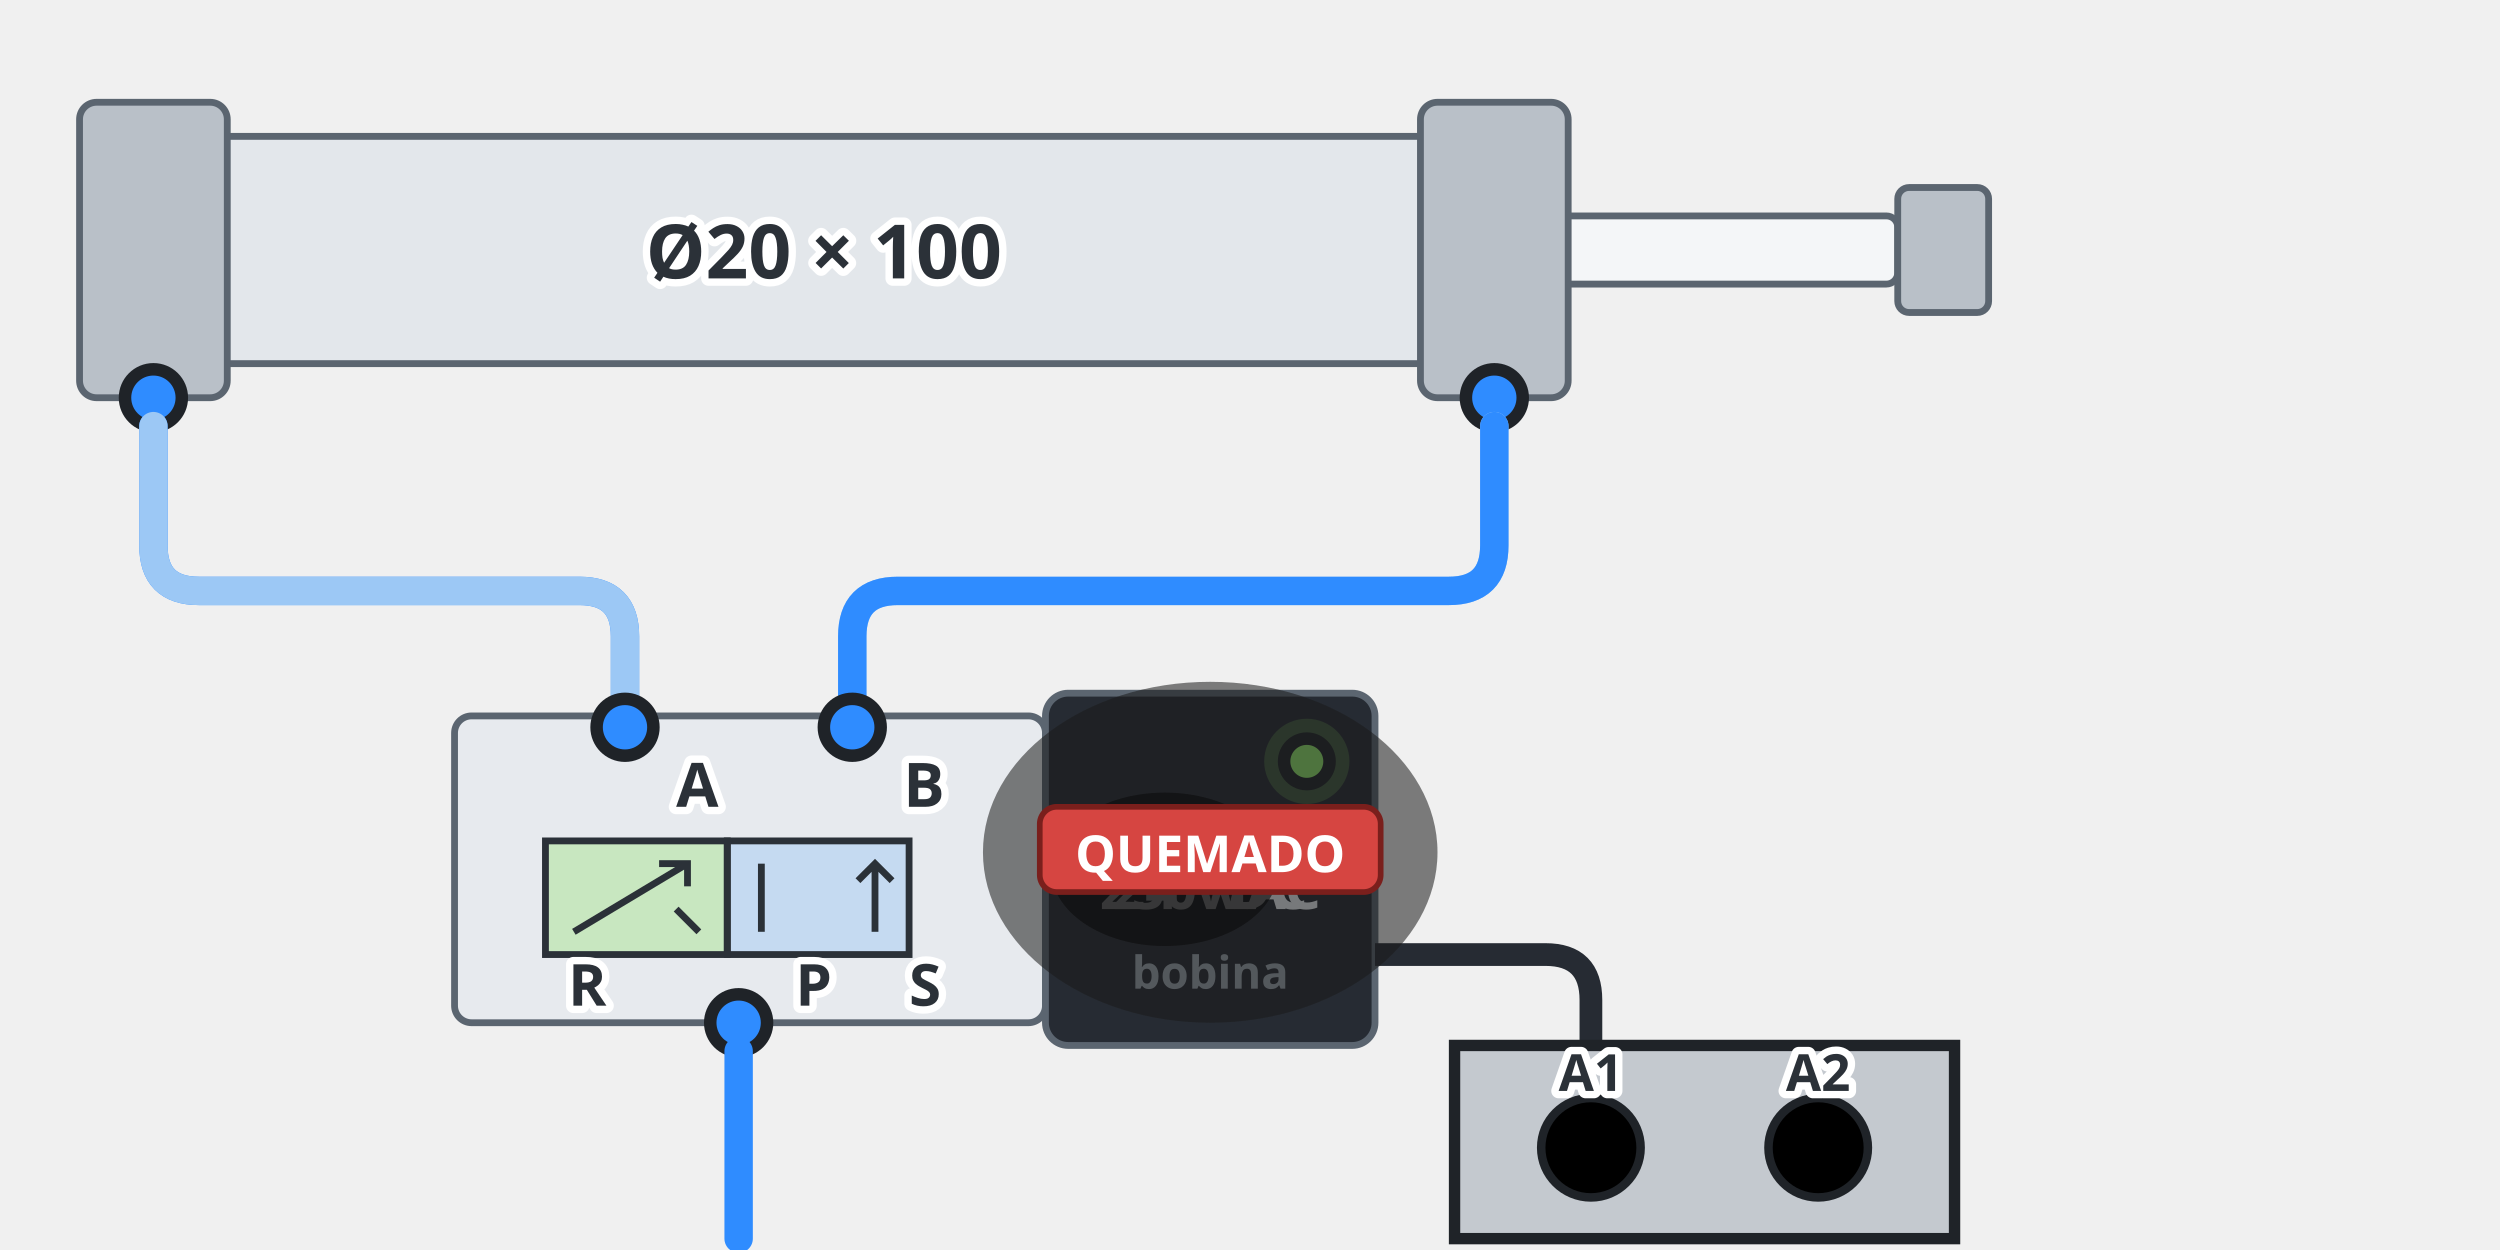
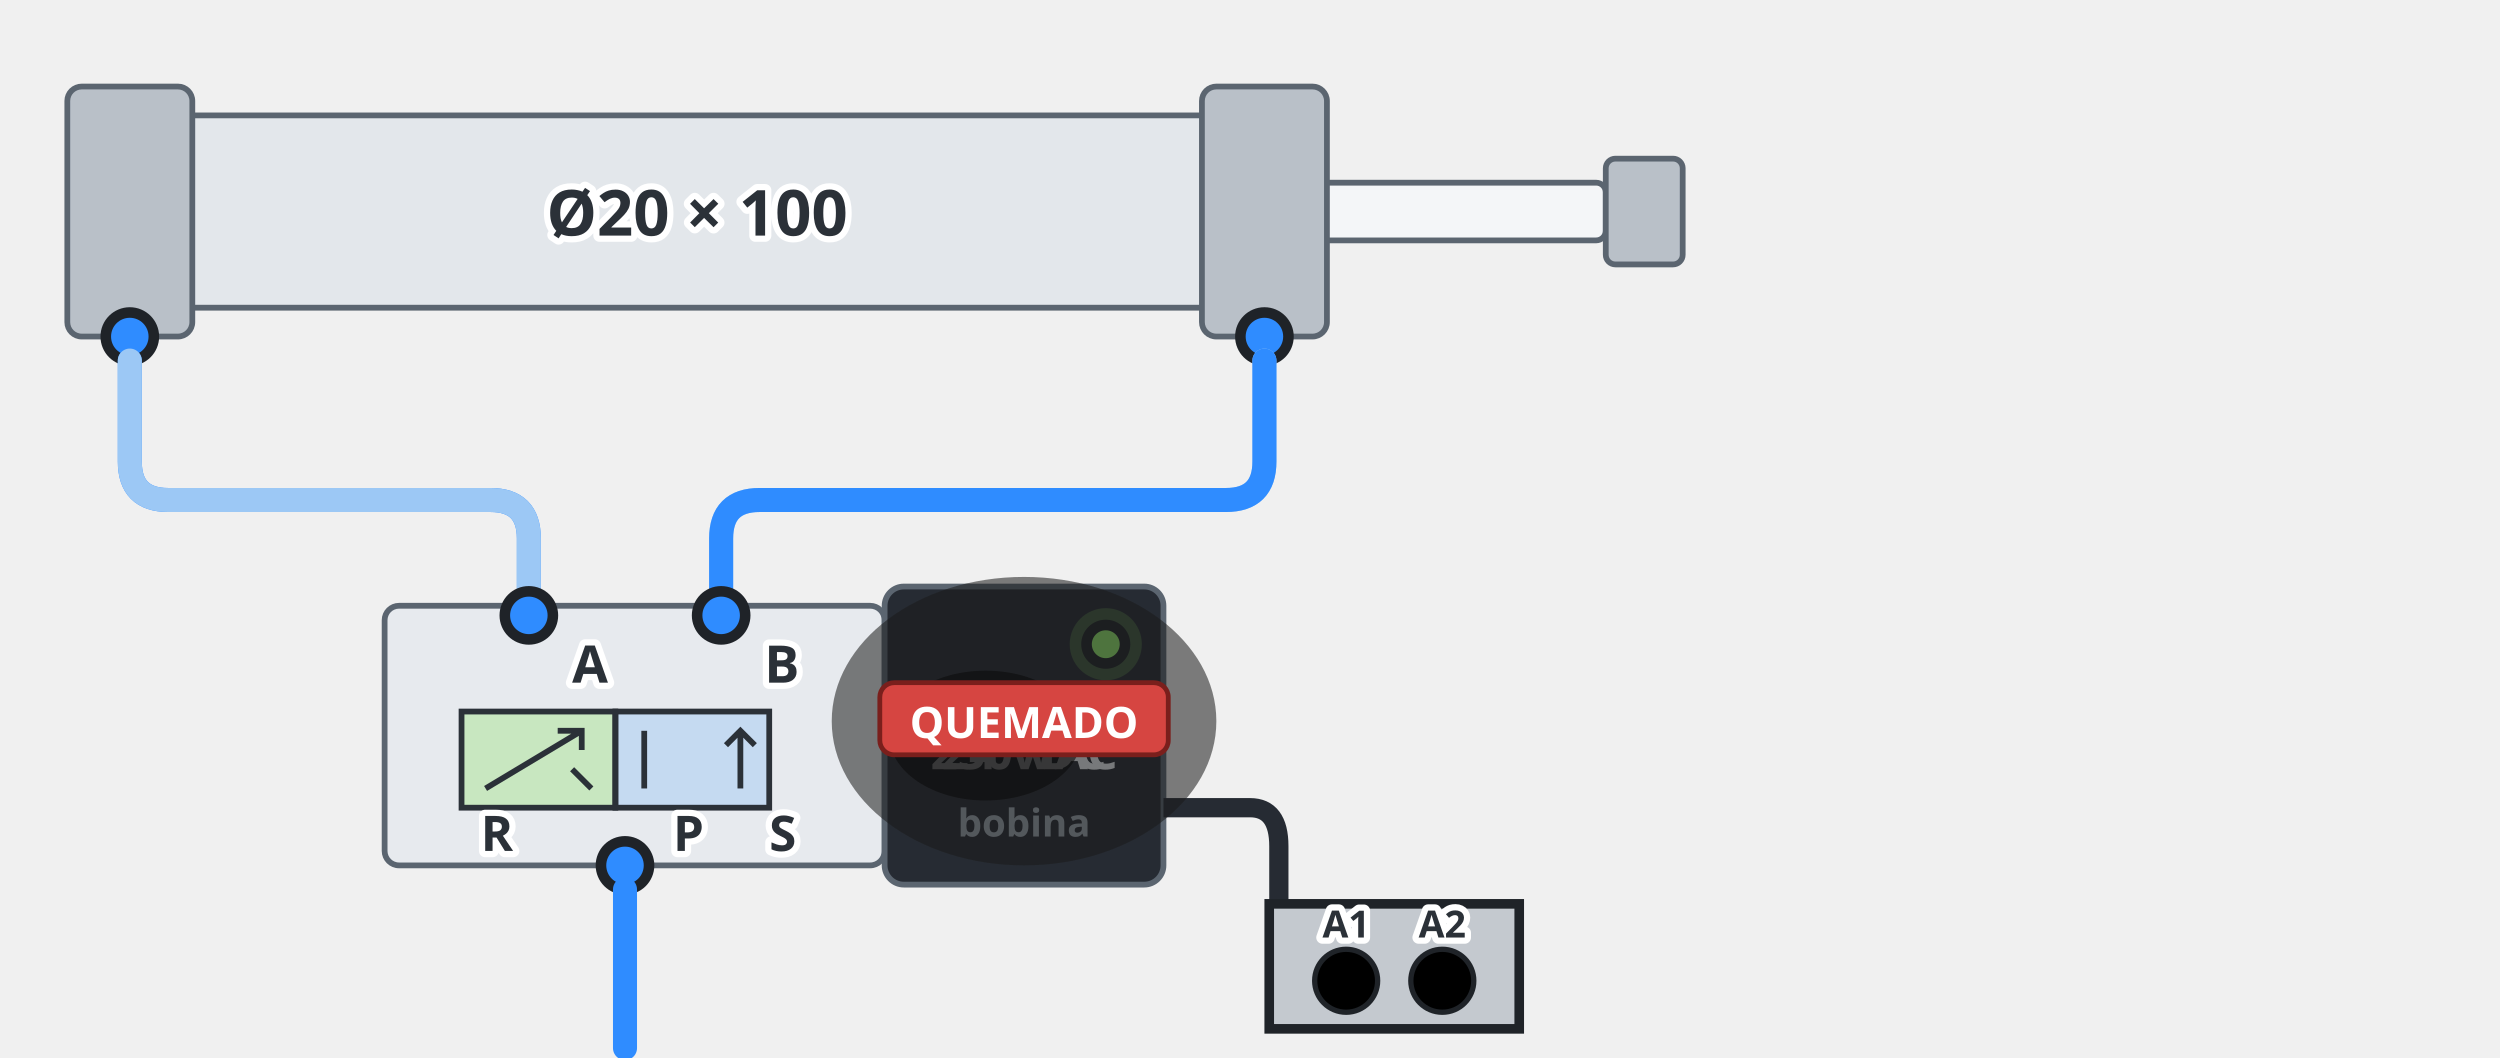
- <svg xmlns="http://www.w3.org/2000/svg" viewBox="0 0 440 220" width="440" height="220" font-family="Segoe UI,Noto Sans,Arial,sans-serif">
+ <svg xmlns="http://www.w3.org/2000/svg" viewBox="0 0 520 220" width="520" height="220" font-family="Segoe UI,Noto Sans,Arial,sans-serif">
  <defs>
    <pattern id="jwc-hys" width="5" height="5" patternUnits="userSpaceOnUse" patternTransform="rotate(45)">
      <rect width="5" height="5" fill="#f0a020" fill-opacity=".18" />
      <line x1="0" y1="0" x2="0" y2="5" stroke="#f0a020" stroke-width="1.4" />
    </pattern>
  </defs>
-   <g data-translate="out.position:0:1:x:80">
+   <g data-translate="out.position:0:1:x:140">
    <rect x="150" y="38" width="184" height="12" rx="2" fill="#f4f6f8" stroke="#5b6570" stroke-width="1.2" />
    <rect x="334" y="33" width="16" height="22" rx="2" fill="#b9c0c8" stroke="#5b6570" stroke-width="1.2" />
  </g>
  <rect x="20" y="24" width="250" height="40" rx="4" fill="#e3e7eb" stroke="#5b6570" stroke-width="1.2" />
  <rect x="14" y="18" width="26" height="52" rx="3" fill="#b9c0c8" stroke="#5b6570" stroke-width="1.2" />
  <rect x="250" y="18" width="26" height="52" rx="3" fill="#b9c0c8" stroke="#5b6570" stroke-width="1.2" />
  <text x="145" y="49" font-size="13.2" font-weight="800" fill="#2b3138" text-anchor="middle" stroke="#ffffff" stroke-width="2.6" paint-order="stroke" stroke-linejoin="round">Ø20 × 100</text>
  <circle cx="27" cy="70" r="5" fill="#2f8cff" stroke="#1f2328" stroke-width="2.2" />
  <circle cx="263" cy="70" r="5" fill="#2f8cff" stroke="#1f2328" stroke-width="2.2" />
  <g data-show="out.energized">
    <path d="M27 75 V96 Q27 104 35 104 H102 Q110 104 110 112 V126" fill="none" stroke="#2f8cff" stroke-width="5" stroke-linecap="round" />
    <path d="M263 75 V96 Q263 104 255 104 H158 Q150 104 150 112 V126" fill="none" stroke="#9cc8f5" stroke-width="5" stroke-linecap="round" />
  </g>
  <g data-show="!out.energized">
    <path d="M27 75 V96 Q27 104 35 104 H102 Q110 104 110 112 V126" fill="none" stroke="#9cc8f5" stroke-width="5" stroke-linecap="round" />
    <path d="M263 75 V96 Q263 104 255 104 H158 Q150 104 150 112 V126" fill="none" stroke="#2f8cff" stroke-width="5" stroke-linecap="round" />
  </g>
  <rect x="80" y="126" width="104" height="54" rx="3" fill="#e7eaee" stroke="#5b6570" stroke-width="1.2" />
  <circle cx="110" cy="128" r="5" fill="#2f8cff" stroke="#1f2328" stroke-width="2.2" />
  <text x="119" y="142" font-size="10.8" font-weight="800" fill="#2b3138" text-anchor="600" stroke="#ffffff" stroke-width="2.6" paint-order="stroke" stroke-linejoin="round">A</text>
  <circle cx="150" cy="128" r="5" fill="#2f8cff" stroke="#1f2328" stroke-width="2.2" />
  <text x="159" y="142" font-size="10.8" font-weight="800" fill="#2b3138" text-anchor="600" stroke="#ffffff" stroke-width="2.6" paint-order="stroke" stroke-linejoin="round">B</text>
  <rect x="96" y="148" width="32" height="20" fill="#8ee26a" stroke="none" stroke-width="0" opacity=".35" data-show="out.energized" />
  <rect x="128" y="148" width="32" height="20" fill="#9cc8f5" stroke="none" stroke-width="0" opacity=".45" data-show="!out.energized" />
  <g stroke="#2b3138" stroke-width="1.2" fill="none">
    <rect x="96" y="148" width="32" height="20" />
    <rect x="128" y="148" width="32" height="20" />
  </g>
  <path d="M101 164 l20 -12 M116 152 h5 v4 M123 164 l-4 -4" fill="none" stroke="#2b3138" stroke-width="1.2" />
  <path d="M134 152 v12 M154 164 v-12 M151 155 l3 -3 l3 3" fill="none" stroke="#2b3138" stroke-width="1.2" />
  <text x="100" y="177" font-size="10.2" font-weight="800" fill="#2b3138" text-anchor="600" stroke="#ffffff" stroke-width="2.6" paint-order="stroke" stroke-linejoin="round">R</text>
  <text x="140" y="177" font-size="10.2" font-weight="800" fill="#2b3138" text-anchor="600" stroke="#ffffff" stroke-width="2.6" paint-order="stroke" stroke-linejoin="round">P</text>
  <text x="160" y="177" font-size="10.2" font-weight="800" fill="#2b3138" text-anchor="600" stroke="#ffffff" stroke-width="2.6" paint-order="stroke" stroke-linejoin="round">S</text>
  <circle cx="130" cy="180" r="5" fill="#2f8cff" stroke="#1f2328" stroke-width="2.2" />
  <path d="M130 185 V218" fill="none" stroke="#2f8cff" stroke-width="5" stroke-linecap="round" />
  <rect x="184" y="122" width="58" height="62" rx="4" fill="#262b33" stroke="#5b6570" stroke-width="1.2" />
  <circle cx="230" cy="134" r="4" fill="#4a5058" stroke="#1f2328" stroke-width="2.2" />
  <g data-show="out.energized">
    <circle cx="230" cy="134" r="7.5" fill="#8ee26a" stroke="none" stroke-width="0" opacity=".25" />
    <circle cx="230" cy="134" r="4" fill="#8ee26a" stroke="#1f2328" stroke-width="2.2" />
  </g>
  <g data-show="param.coil=24VDC">
    <text x="213" y="160" font-size="10" font-weight="700" fill="#e9edf1" text-anchor="middle">24 VDC</text>
  </g>
  <g data-show="param.coil=230VAC">
    <text x="213" y="160" font-size="10" font-weight="700" fill="#e9edf1" text-anchor="middle">230 VAC</text>
  </g>
  <text x="213" y="174" font-size="8" font-weight="600" fill="#9aa3ad" text-anchor="middle">bobina</text>
-   <path d="M242 168 H272 Q280 168 280 176 V184" fill="none" stroke="#262b33" stroke-width="4" />
-   <rect x="256" y="184" width="88" height="34" fill="#c4c9cf" stroke="#1f2328" stroke-width="2" />
-   <circle cx="280" cy="202" r="8.4" fill="#fbfbfc" stroke="#1f2328" stroke-width="2.2" />
-   <circle cx="280" cy="202" r="5.6" fill="none" stroke="#a3aab2" stroke-width="1.1" />
-   <path d="M275.4 202h9.2 M280 197.4v9.2" fill="none" stroke="#2a2e33" stroke-width="2.52" stroke-linecap="round" />
-   <circle class="jw-term" data-term="A1" cx="280" cy="202" r="8" />
-   <text x="280" y="192" font-size="9.0" font-weight="800" fill="#2b3138" text-anchor="middle" stroke="#ffffff" stroke-width="2.6" paint-order="stroke" stroke-linejoin="round">A1</text>
-   <circle cx="320" cy="202" r="8.4" fill="#fbfbfc" stroke="#1f2328" stroke-width="2.2" />
-   <circle cx="320" cy="202" r="5.6" fill="none" stroke="#a3aab2" stroke-width="1.1" />
-   <path d="M315.4 202h9.2 M320 197.4v9.2" fill="none" stroke="#2a2e33" stroke-width="2.52" stroke-linecap="round" />
-   <circle class="jw-term" data-term="A2" cx="320" cy="202" r="8" />
-   <text x="320" y="192" font-size="9.0" font-weight="800" fill="#2b3138" text-anchor="middle" stroke="#ffffff" stroke-width="2.6" paint-order="stroke" stroke-linejoin="round">A2</text>
+   <path d="M242 168 H260 Q266 168 266 176 V188" fill="none" stroke="#262b33" stroke-width="4" />
+   <rect x="264" y="188" width="52" height="26" fill="#c4c9cf" stroke="#1f2328" stroke-width="2" />
+   <circle cx="280" cy="204" r="6.0" fill="#fbfbfc" stroke="#1f2328" stroke-width="2.2" />
+   <circle cx="280" cy="204" r="3.2" fill="none" stroke="#a3aab2" stroke-width="1.1" />
+   <path d="M276.7 204h6.6 M280 200.7v6.6" fill="none" stroke="#2a2e33" stroke-width="2.4" stroke-linecap="round" />
+   <circle class="jw-term" data-term="A1" cx="280" cy="204" r="6" />
+   <text x="280" y="195" font-size="7.8" font-weight="800" fill="#2b3138" text-anchor="middle" stroke="#ffffff" stroke-width="2.6" paint-order="stroke" stroke-linejoin="round">A1</text>
+   <circle cx="300" cy="204" r="6.0" fill="#fbfbfc" stroke="#1f2328" stroke-width="2.2" />
+   <circle cx="300" cy="204" r="3.2" fill="none" stroke="#a3aab2" stroke-width="1.1" />
+   <path d="M296.7 204h6.6 M300 200.7v6.6" fill="none" stroke="#2a2e33" stroke-width="2.4" stroke-linecap="round" />
+   <circle class="jw-term" data-term="A2" cx="300" cy="204" r="6" />
+   <text x="300" y="195" font-size="7.8" font-weight="800" fill="#2b3138" text-anchor="middle" stroke="#ffffff" stroke-width="2.6" paint-order="stroke" stroke-linejoin="round">A2</text>
  <g data-show="damaged">
    <ellipse cx="213" cy="150" rx="40" ry="30" fill="#1a1a1a" opacity=".55" />
    <ellipse cx="205.0" cy="153.0" rx="20.0" ry="13.5" fill="#0b0b0b" opacity=".6" />
    <rect x="183" y="142" width="60" height="15" rx="3" fill="#d64541" stroke="#7a1f1c" stroke-width="1" />
    <text x="213" y="153.5" font-size="9" font-weight="800" fill="#fff" text-anchor="middle">QUEMADO</text>
  </g>
</svg>
